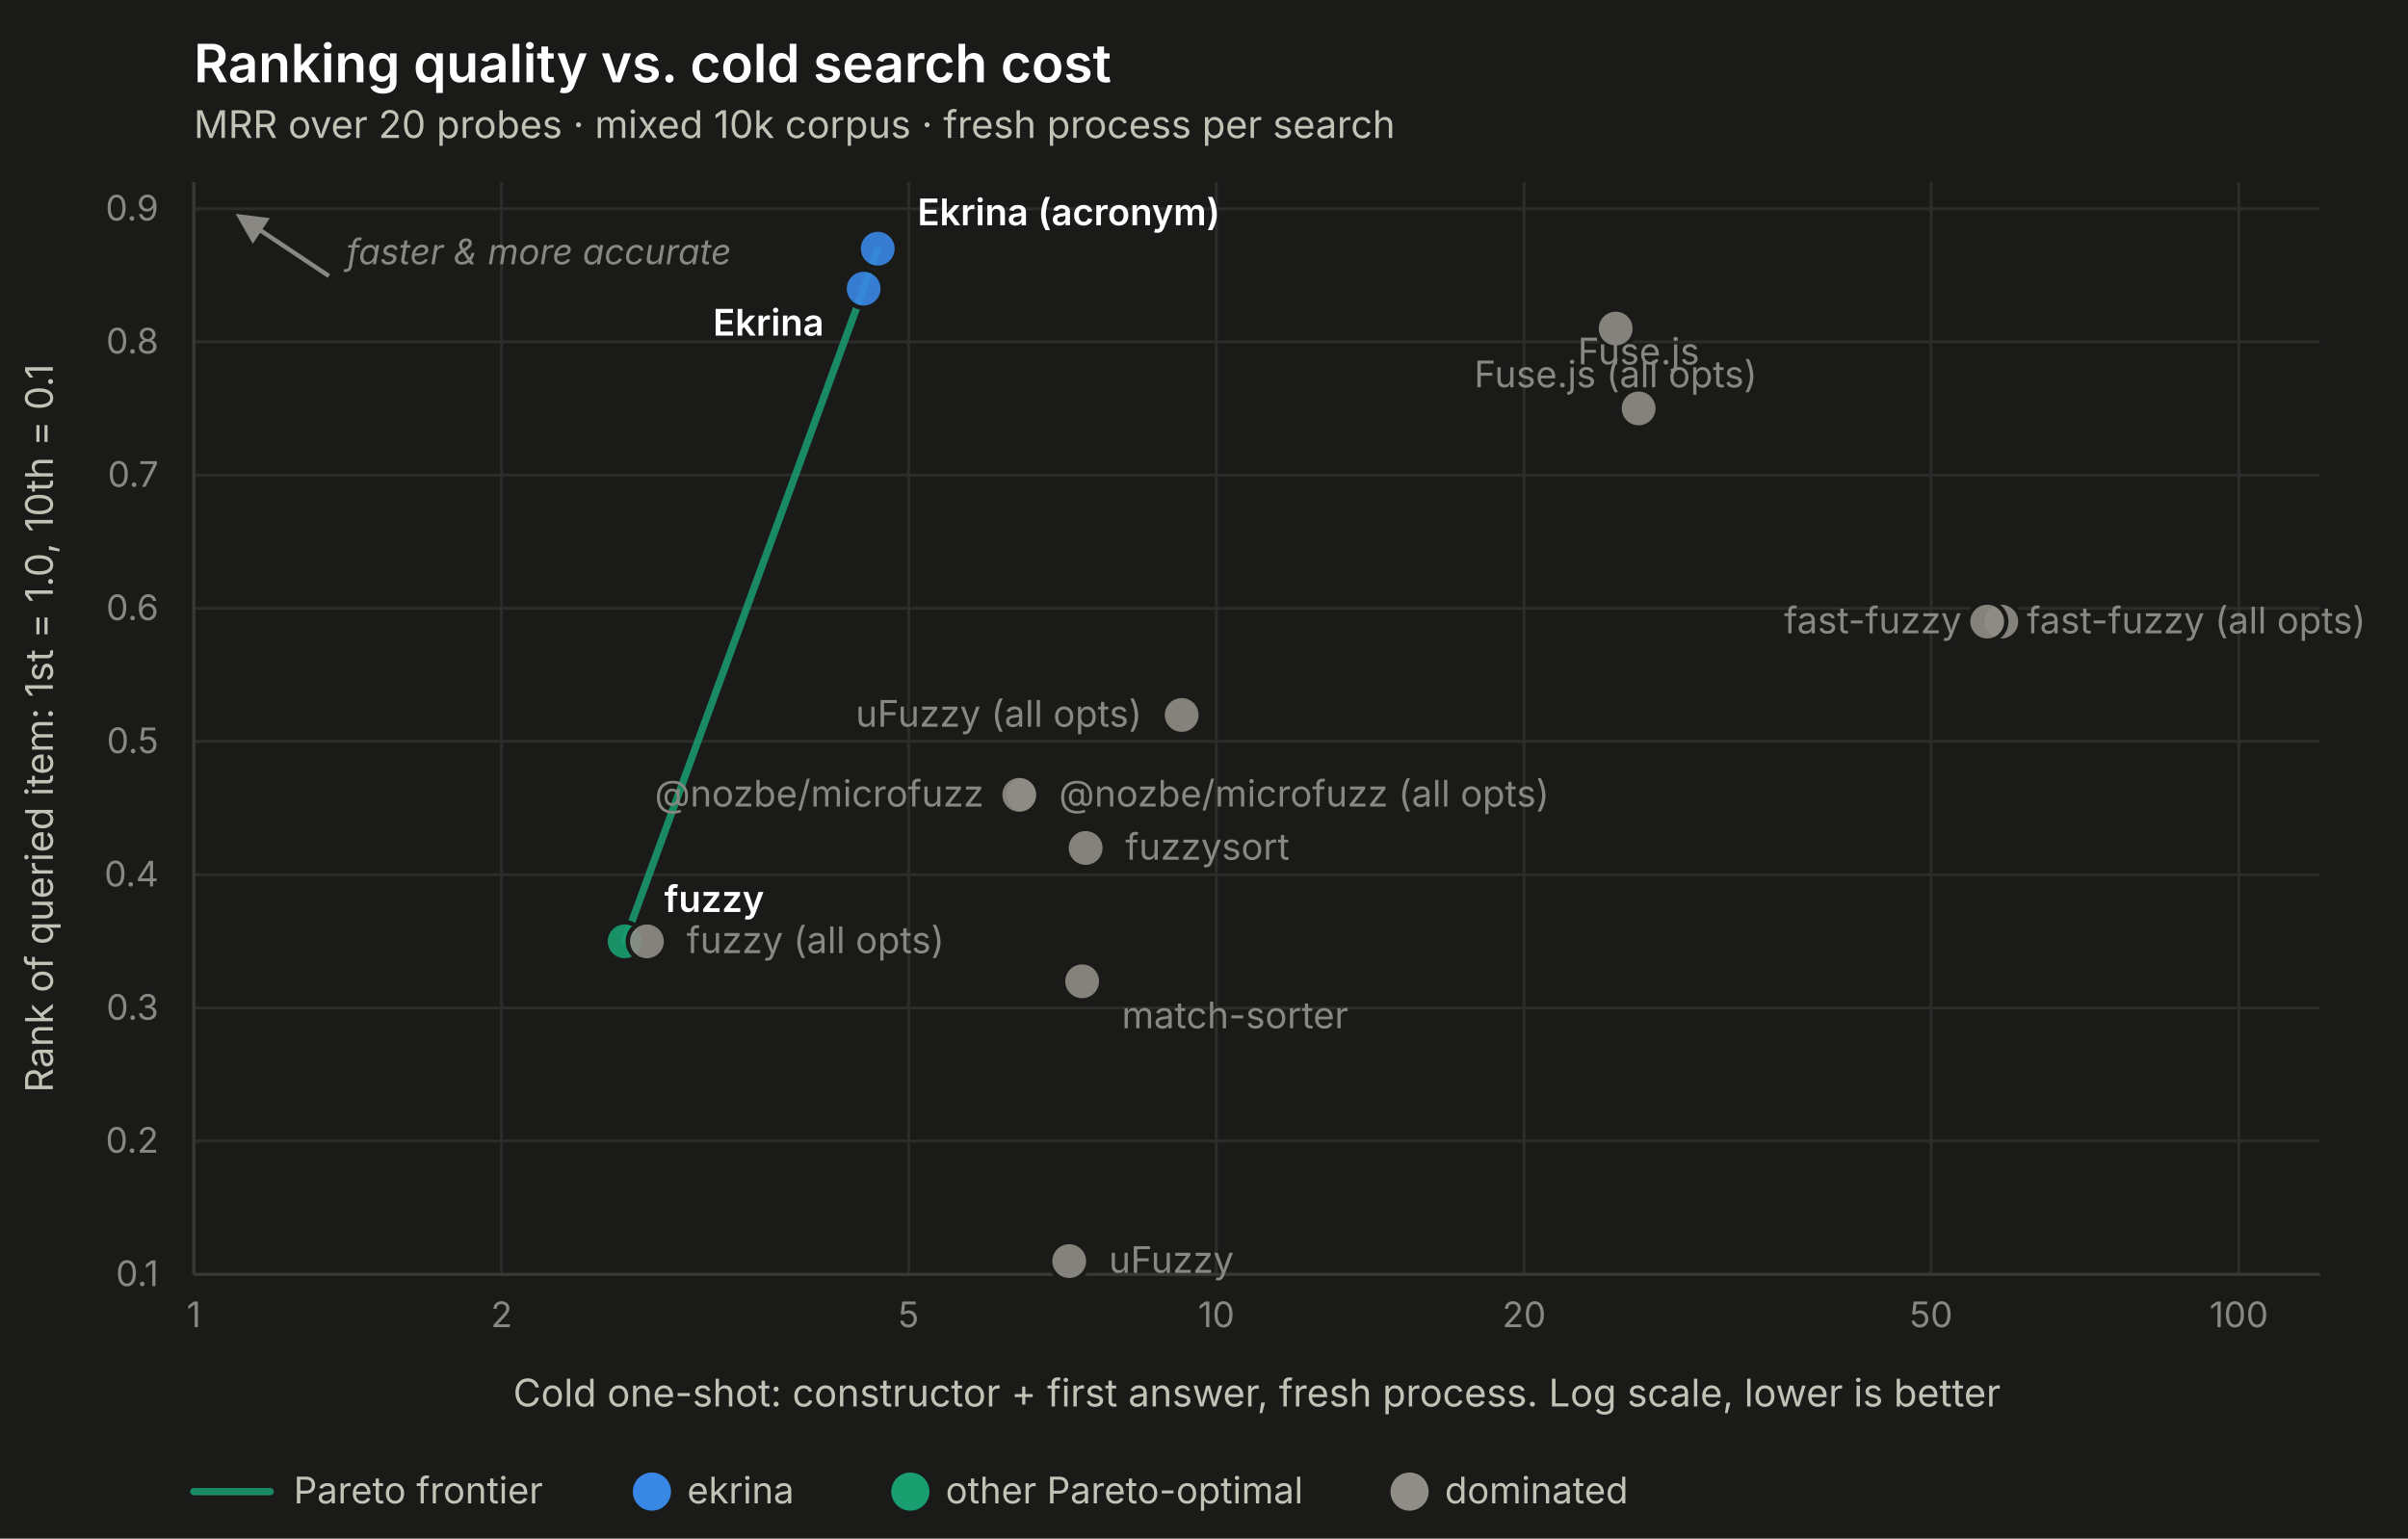
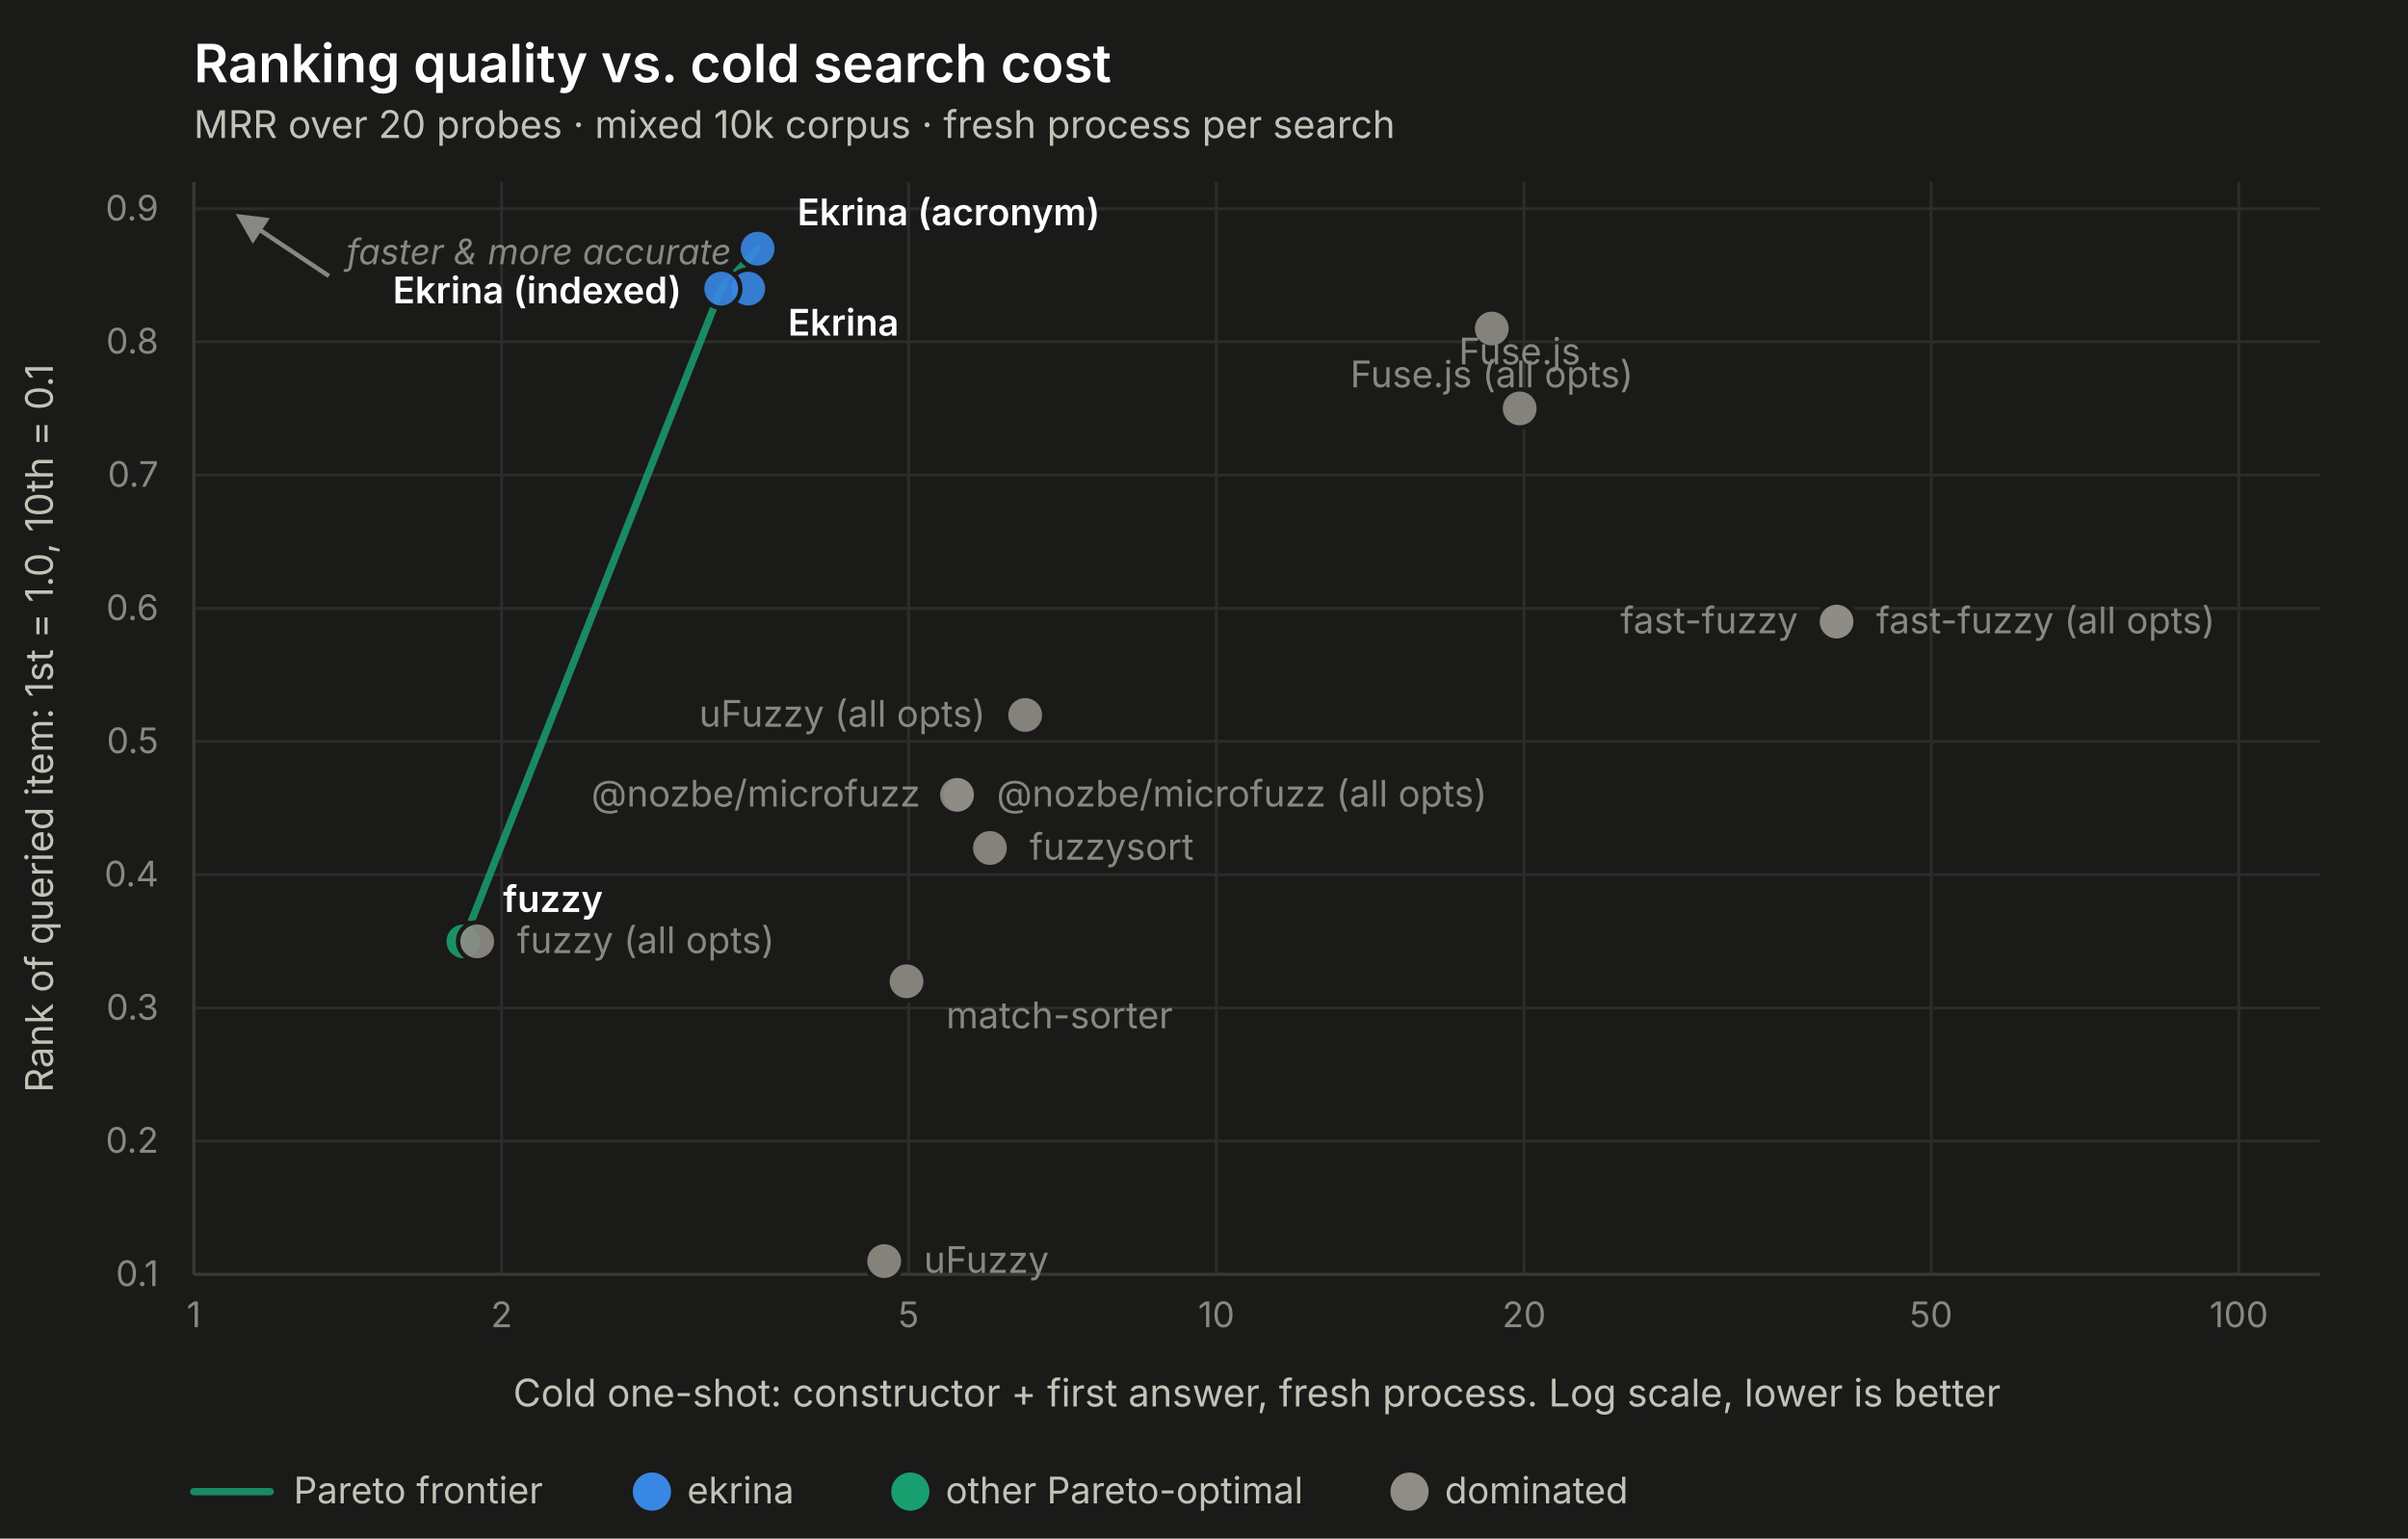
<svg xmlns="http://www.w3.org/2000/svg" viewBox="0 0 820 524" font-family="system-ui, -apple-system, 'Segoe UI', sans-serif" role="img" aria-labelledby="pareto-total-title pareto-total-desc">
  <defs>
    <marker id="arrow" viewBox="0 0 10 10" refX="8" refY="5" markerWidth="7" markerHeight="7" orient="auto-start-reverse">
      <path d="M0 0 L10 5 L0 10 z" fill="#898781" />
    </marker>
  </defs>
  <rect x="0" y="0" width="820" height="524" fill="#1a1a19" />
  <text x="66" y="28" fill="#ffffff" font-size="18" font-weight="600">Ranking quality vs. cold search cost</text>
  <text x="66" y="47" fill="#c3c2b7" font-size="13">MRR over 20 probes · mixed 10k corpus · fresh process per search</text>
  <g>
    <line x1="66" y1="62" x2="66" y2="434" stroke="#2c2c2a" />
    <line x1="170.8" y1="62" x2="170.8" y2="434" stroke="#2c2c2a" />
    <line x1="309.4" y1="62" x2="309.4" y2="434" stroke="#2c2c2a" />
    <line x1="414.2" y1="62" x2="414.2" y2="434" stroke="#2c2c2a" />
    <line x1="519" y1="62" x2="519" y2="434" stroke="#2c2c2a" />
    <line x1="657.6" y1="62" x2="657.6" y2="434" stroke="#2c2c2a" />
    <line x1="762.4" y1="62" x2="762.4" y2="434" stroke="#2c2c2a" />
    <line x1="66" y1="434" x2="790" y2="434" stroke="#2c2c2a" />
    <line x1="66" y1="388.6" x2="790" y2="388.6" stroke="#2c2c2a" />
    <line x1="66" y1="343.3" x2="790" y2="343.3" stroke="#2c2c2a" />
    <line x1="66" y1="297.9" x2="790" y2="297.9" stroke="#2c2c2a" />
    <line x1="66" y1="252.5" x2="790" y2="252.5" stroke="#2c2c2a" />
    <line x1="66" y1="207.2" x2="790" y2="207.2" stroke="#2c2c2a" />
    <line x1="66" y1="161.8" x2="790" y2="161.8" stroke="#2c2c2a" />
    <line x1="66" y1="116.4" x2="790" y2="116.4" stroke="#2c2c2a" />
    <line x1="66" y1="71.1" x2="790" y2="71.1" stroke="#2c2c2a" />
  </g>
  <line x1="66" y1="434" x2="790" y2="434" stroke="#383835" />
  <line x1="66" y1="62" x2="66" y2="434" stroke="#383835" />
  <g>
    <text x="66" y="452" text-anchor="middle" fill="#898781" font-size="12" font-variant-numeric="tabular-nums">1</text>
    <text x="170.8" y="452" text-anchor="middle" fill="#898781" font-size="12" font-variant-numeric="tabular-nums">2</text>
    <text x="309.4" y="452" text-anchor="middle" fill="#898781" font-size="12" font-variant-numeric="tabular-nums">5</text>
    <text x="414.2" y="452" text-anchor="middle" fill="#898781" font-size="12" font-variant-numeric="tabular-nums">10</text>
    <text x="519" y="452" text-anchor="middle" fill="#898781" font-size="12" font-variant-numeric="tabular-nums">20</text>
    <text x="657.6" y="452" text-anchor="middle" fill="#898781" font-size="12" font-variant-numeric="tabular-nums">50</text>
    <text x="762.4" y="452" text-anchor="middle" fill="#898781" font-size="12" font-variant-numeric="tabular-nums">100</text>
  </g>
  <g>
    <text x="54" y="438" text-anchor="end" fill="#898781" font-size="12" font-variant-numeric="tabular-nums">0.1</text>
    <text x="54" y="392.6" text-anchor="end" fill="#898781" font-size="12" font-variant-numeric="tabular-nums">0.2</text>
    <text x="54" y="347.3" text-anchor="end" fill="#898781" font-size="12" font-variant-numeric="tabular-nums">0.3</text>
    <text x="54" y="301.9" text-anchor="end" fill="#898781" font-size="12" font-variant-numeric="tabular-nums">0.4</text>
    <text x="54" y="256.5" text-anchor="end" fill="#898781" font-size="12" font-variant-numeric="tabular-nums">0.5</text>
    <text x="54" y="211.2" text-anchor="end" fill="#898781" font-size="12" font-variant-numeric="tabular-nums">0.6</text>
    <text x="54" y="165.8" text-anchor="end" fill="#898781" font-size="12" font-variant-numeric="tabular-nums">0.7</text>
    <text x="54" y="120.4" text-anchor="end" fill="#898781" font-size="12" font-variant-numeric="tabular-nums">0.8</text>
    <text x="54" y="75.1" text-anchor="end" fill="#898781" font-size="12" font-variant-numeric="tabular-nums">0.9</text>
  </g>
  <text x="428" y="479" text-anchor="middle" fill="#c3c2b7" font-size="13">Cold one-shot: constructor + first answer, fresh process. Log scale, lower is better</text>
  <text transform="translate(18,248) rotate(-90)" text-anchor="middle" fill="#c3c2b7" font-size="13">Rank of queried item: 1st = 1.0, 10th = 0.1</text>
-   <path d="M212.7 320.6 L294.1 98.3 L298.9 84.7" fill="none" stroke="#199e70" stroke-width="2.5" stroke-linejoin="round" stroke-linecap="round" opacity="0.85" />
+   <path d="M157.8 320.6 L245.6 98.3 L258 84.7" fill="none" stroke="#199e70" stroke-width="2.5" stroke-linejoin="round" stroke-linecap="round" opacity="0.85" />
  <g transform="translate(78,70)">
    <line x1="34" y1="24" x2="4" y2="4" stroke="#898781" stroke-width="1.5" marker-end="url(#arrow)" />
    <text x="40" y="20" fill="#898781" font-size="12" font-style="italic">faster &amp; more accurate</text>
  </g>
  <g>
-     <circle cx="298.9" cy="84.7" r="6.5" fill="#3987e5" fill-opacity="0.9" stroke="#1a1a19" stroke-width="1.5" />
-     <circle cx="294.1" cy="98.3" r="6.5" fill="#3987e5" fill-opacity="0.9" stroke="#1a1a19" stroke-width="1.5" />
-     <circle cx="550.2" cy="111.9" r="6.5" fill="#8f8d86" fill-opacity="0.9" stroke="#1a1a19" stroke-width="1.5" />
-     <circle cx="558" cy="139.1" r="6.5" fill="#8f8d86" fill-opacity="0.9" stroke="#1a1a19" stroke-width="1.5" />
-     <circle cx="681.5" cy="211.7" r="6.5" fill="#8f8d86" fill-opacity="0.9" stroke="#1a1a19" stroke-width="1.5" />
-     <circle cx="676.7" cy="211.7" r="6.5" fill="#8f8d86" fill-opacity="0.9" stroke="#1a1a19" stroke-width="1.5" />
-     <circle cx="402.4" cy="243.5" r="6.5" fill="#8f8d86" fill-opacity="0.9" stroke="#1a1a19" stroke-width="1.5" />
-     <circle cx="348.5" cy="270.7" r="6.5" fill="#8f8d86" fill-opacity="0.9" stroke="#1a1a19" stroke-width="1.5" />
-     <circle cx="347.1" cy="270.7" r="6.5" fill="#8f8d86" fill-opacity="0.9" stroke="#1a1a19" stroke-width="1.5" />
-     <circle cx="369.7" cy="288.8" r="6.5" fill="#8f8d86" fill-opacity="0.9" stroke="#1a1a19" stroke-width="1.5" />
-     <circle cx="212.7" cy="320.6" r="6.5" fill="#199e70" fill-opacity="0.9" stroke="#1a1a19" stroke-width="1.5" />
-     <circle cx="220.3" cy="320.6" r="6.5" fill="#8f8d86" fill-opacity="0.9" stroke="#1a1a19" stroke-width="1.5" />
-     <circle cx="368.5" cy="334.2" r="6.5" fill="#8f8d86" fill-opacity="0.9" stroke="#1a1a19" stroke-width="1.5" />
-     <circle cx="364.1" cy="429.5" r="6.5" fill="#8f8d86" fill-opacity="0.9" stroke="#1a1a19" stroke-width="1.5" />
+     <circle cx="258" cy="84.7" r="6.5" fill="#3987e5" fill-opacity="0.9" stroke="#1a1a19" stroke-width="1.5" />
+     <circle cx="254.8" cy="98.3" r="6.5" fill="#3987e5" fill-opacity="0.9" stroke="#1a1a19" stroke-width="1.5" />
+     <circle cx="245.6" cy="98.3" r="6.5" fill="#3987e5" fill-opacity="0.9" stroke="#1a1a19" stroke-width="1.5" />
+     <circle cx="508" cy="111.9" r="6.5" fill="#8f8d86" fill-opacity="0.9" stroke="#1a1a19" stroke-width="1.5" />
+     <circle cx="517.5" cy="139.1" r="6.5" fill="#8f8d86" fill-opacity="0.9" stroke="#1a1a19" stroke-width="1.5" />
+     <circle cx="625.8" cy="211.7" r="6.5" fill="#8f8d86" fill-opacity="0.9" stroke="#1a1a19" stroke-width="1.5" />
+     <circle cx="625.4" cy="211.7" r="6.5" fill="#8f8d86" fill-opacity="0.9" stroke="#1a1a19" stroke-width="1.5" />
+     <circle cx="349.1" cy="243.5" r="6.5" fill="#8f8d86" fill-opacity="0.9" stroke="#1a1a19" stroke-width="1.5" />
+     <circle cx="326.9" cy="270.7" r="6.5" fill="#8f8d86" fill-opacity="0.9" stroke="#1a1a19" stroke-width="1.5" />
+     <circle cx="325.9" cy="270.7" r="6.5" fill="#8f8d86" fill-opacity="0.9" stroke="#1a1a19" stroke-width="1.5" />
+     <circle cx="337.1" cy="288.8" r="6.5" fill="#8f8d86" fill-opacity="0.9" stroke="#1a1a19" stroke-width="1.5" />
+     <circle cx="157.8" cy="320.6" r="6.5" fill="#199e70" fill-opacity="0.9" stroke="#1a1a19" stroke-width="1.5" />
+     <circle cx="162.5" cy="320.6" r="6.5" fill="#8f8d86" fill-opacity="0.9" stroke="#1a1a19" stroke-width="1.5" />
+     <circle cx="308.7" cy="334.2" r="6.5" fill="#8f8d86" fill-opacity="0.9" stroke="#1a1a19" stroke-width="1.5" />
+     <circle cx="301.1" cy="429.5" r="6.5" fill="#8f8d86" fill-opacity="0.9" stroke="#1a1a19" stroke-width="1.5" />
  </g>
  <g>
-     <text x="312.4" y="76.7" text-anchor="start" fill="#ffffff" font-size="12.5" font-weight="600">Ekrina (acronym)</text>
-     <text x="280.6" y="114.3" text-anchor="end" fill="#ffffff" font-size="12.5" font-weight="600">Ekrina</text>
-     <text x="558" y="124.1" text-anchor="middle" fill="#898781" font-size="12.5">Fuse.js</text>
-     <text x="550.2" y="131.9" text-anchor="middle" fill="#898781" font-size="12.5">Fuse.js (all opts)</text>
-     <text x="668" y="215.7" text-anchor="end" fill="#898781" font-size="12.5">fast-fuzzy</text>
-     <text x="690.2" y="215.7" text-anchor="start" fill="#898781" font-size="12.5">fast-fuzzy (all opts)</text>
-     <text x="388.9" y="247.5" text-anchor="end" fill="#898781" font-size="12.5">uFuzzy (all opts)</text>
-     <text x="335" y="274.7" text-anchor="end" fill="#898781" font-size="12.5">@nozbe/microfuzz</text>
-     <text x="360.6" y="274.7" text-anchor="start" fill="#898781" font-size="12.5">@nozbe/microfuzz (all opts)</text>
-     <text x="383.2" y="292.8" text-anchor="start" fill="#898781" font-size="12.5">fuzzysort</text>
-     <text x="226.2" y="310.6" text-anchor="start" fill="#ffffff" font-size="12.5" font-weight="600">fuzzy</text>
-     <text x="233.8" y="324.6" text-anchor="start" fill="#898781" font-size="12.5">fuzzy (all opts)</text>
-     <text x="382" y="350.2" text-anchor="start" fill="#898781" font-size="12.5">match-sorter</text>
-     <text x="377.6" y="433.5" text-anchor="start" fill="#898781" font-size="12.5">uFuzzy</text>
+     <text x="271.5" y="76.7" text-anchor="start" fill="#ffffff" font-size="12.5" font-weight="600">Ekrina (acronym)</text>
+     <text x="232.1" y="103.3" text-anchor="end" fill="#ffffff" font-size="12.5" font-weight="600">Ekrina (indexed)</text>
+     <text x="268.3" y="114.3" text-anchor="start" fill="#ffffff" font-size="12.5" font-weight="600">Ekrina</text>
+     <text x="517.5" y="124.1" text-anchor="middle" fill="#898781" font-size="12.5">Fuse.js</text>
+     <text x="508" y="131.9" text-anchor="middle" fill="#898781" font-size="12.5">Fuse.js (all opts)</text>
+     <text x="612.3" y="215.7" text-anchor="end" fill="#898781" font-size="12.5">fast-fuzzy</text>
+     <text x="638.9" y="215.7" text-anchor="start" fill="#898781" font-size="12.5">fast-fuzzy (all opts)</text>
+     <text x="335.6" y="247.5" text-anchor="end" fill="#898781" font-size="12.5">uFuzzy (all opts)</text>
+     <text x="313.4" y="274.7" text-anchor="end" fill="#898781" font-size="12.5">@nozbe/microfuzz</text>
+     <text x="339.4" y="274.7" text-anchor="start" fill="#898781" font-size="12.5">@nozbe/microfuzz (all opts)</text>
+     <text x="350.6" y="292.8" text-anchor="start" fill="#898781" font-size="12.5">fuzzysort</text>
+     <text x="171.3" y="310.6" text-anchor="start" fill="#ffffff" font-size="12.5" font-weight="600">fuzzy</text>
+     <text x="176" y="324.6" text-anchor="start" fill="#898781" font-size="12.5">fuzzy (all opts)</text>
+     <text x="322.2" y="350.2" text-anchor="start" fill="#898781" font-size="12.5">match-sorter</text>
+     <text x="314.6" y="433.5" text-anchor="start" fill="#898781" font-size="12.5">uFuzzy</text>
  </g>
  <g>
    <line x1="66" y1="508" x2="92" y2="508" stroke="#199e70" stroke-width="2.5" stroke-linecap="round" opacity="0.85" />
    <text x="100" y="512" fill="#c3c2b7" font-size="12.5">Pareto frontier</text>
    <circle cx="222" cy="508" r="6.5" fill="#3987e5" />
    <text x="234" y="512" fill="#c3c2b7" font-size="12.5">ekrina</text>
    <circle cx="310" cy="508" r="6.5" fill="#199e70" />
    <text x="322" y="512" fill="#c3c2b7" font-size="12.5">other Pareto-optimal</text>
    <circle cx="480" cy="508" r="6.5" fill="#8f8d86" />
    <text x="492" y="512" fill="#c3c2b7" font-size="12.5">dominated</text>
  </g>
</svg>
